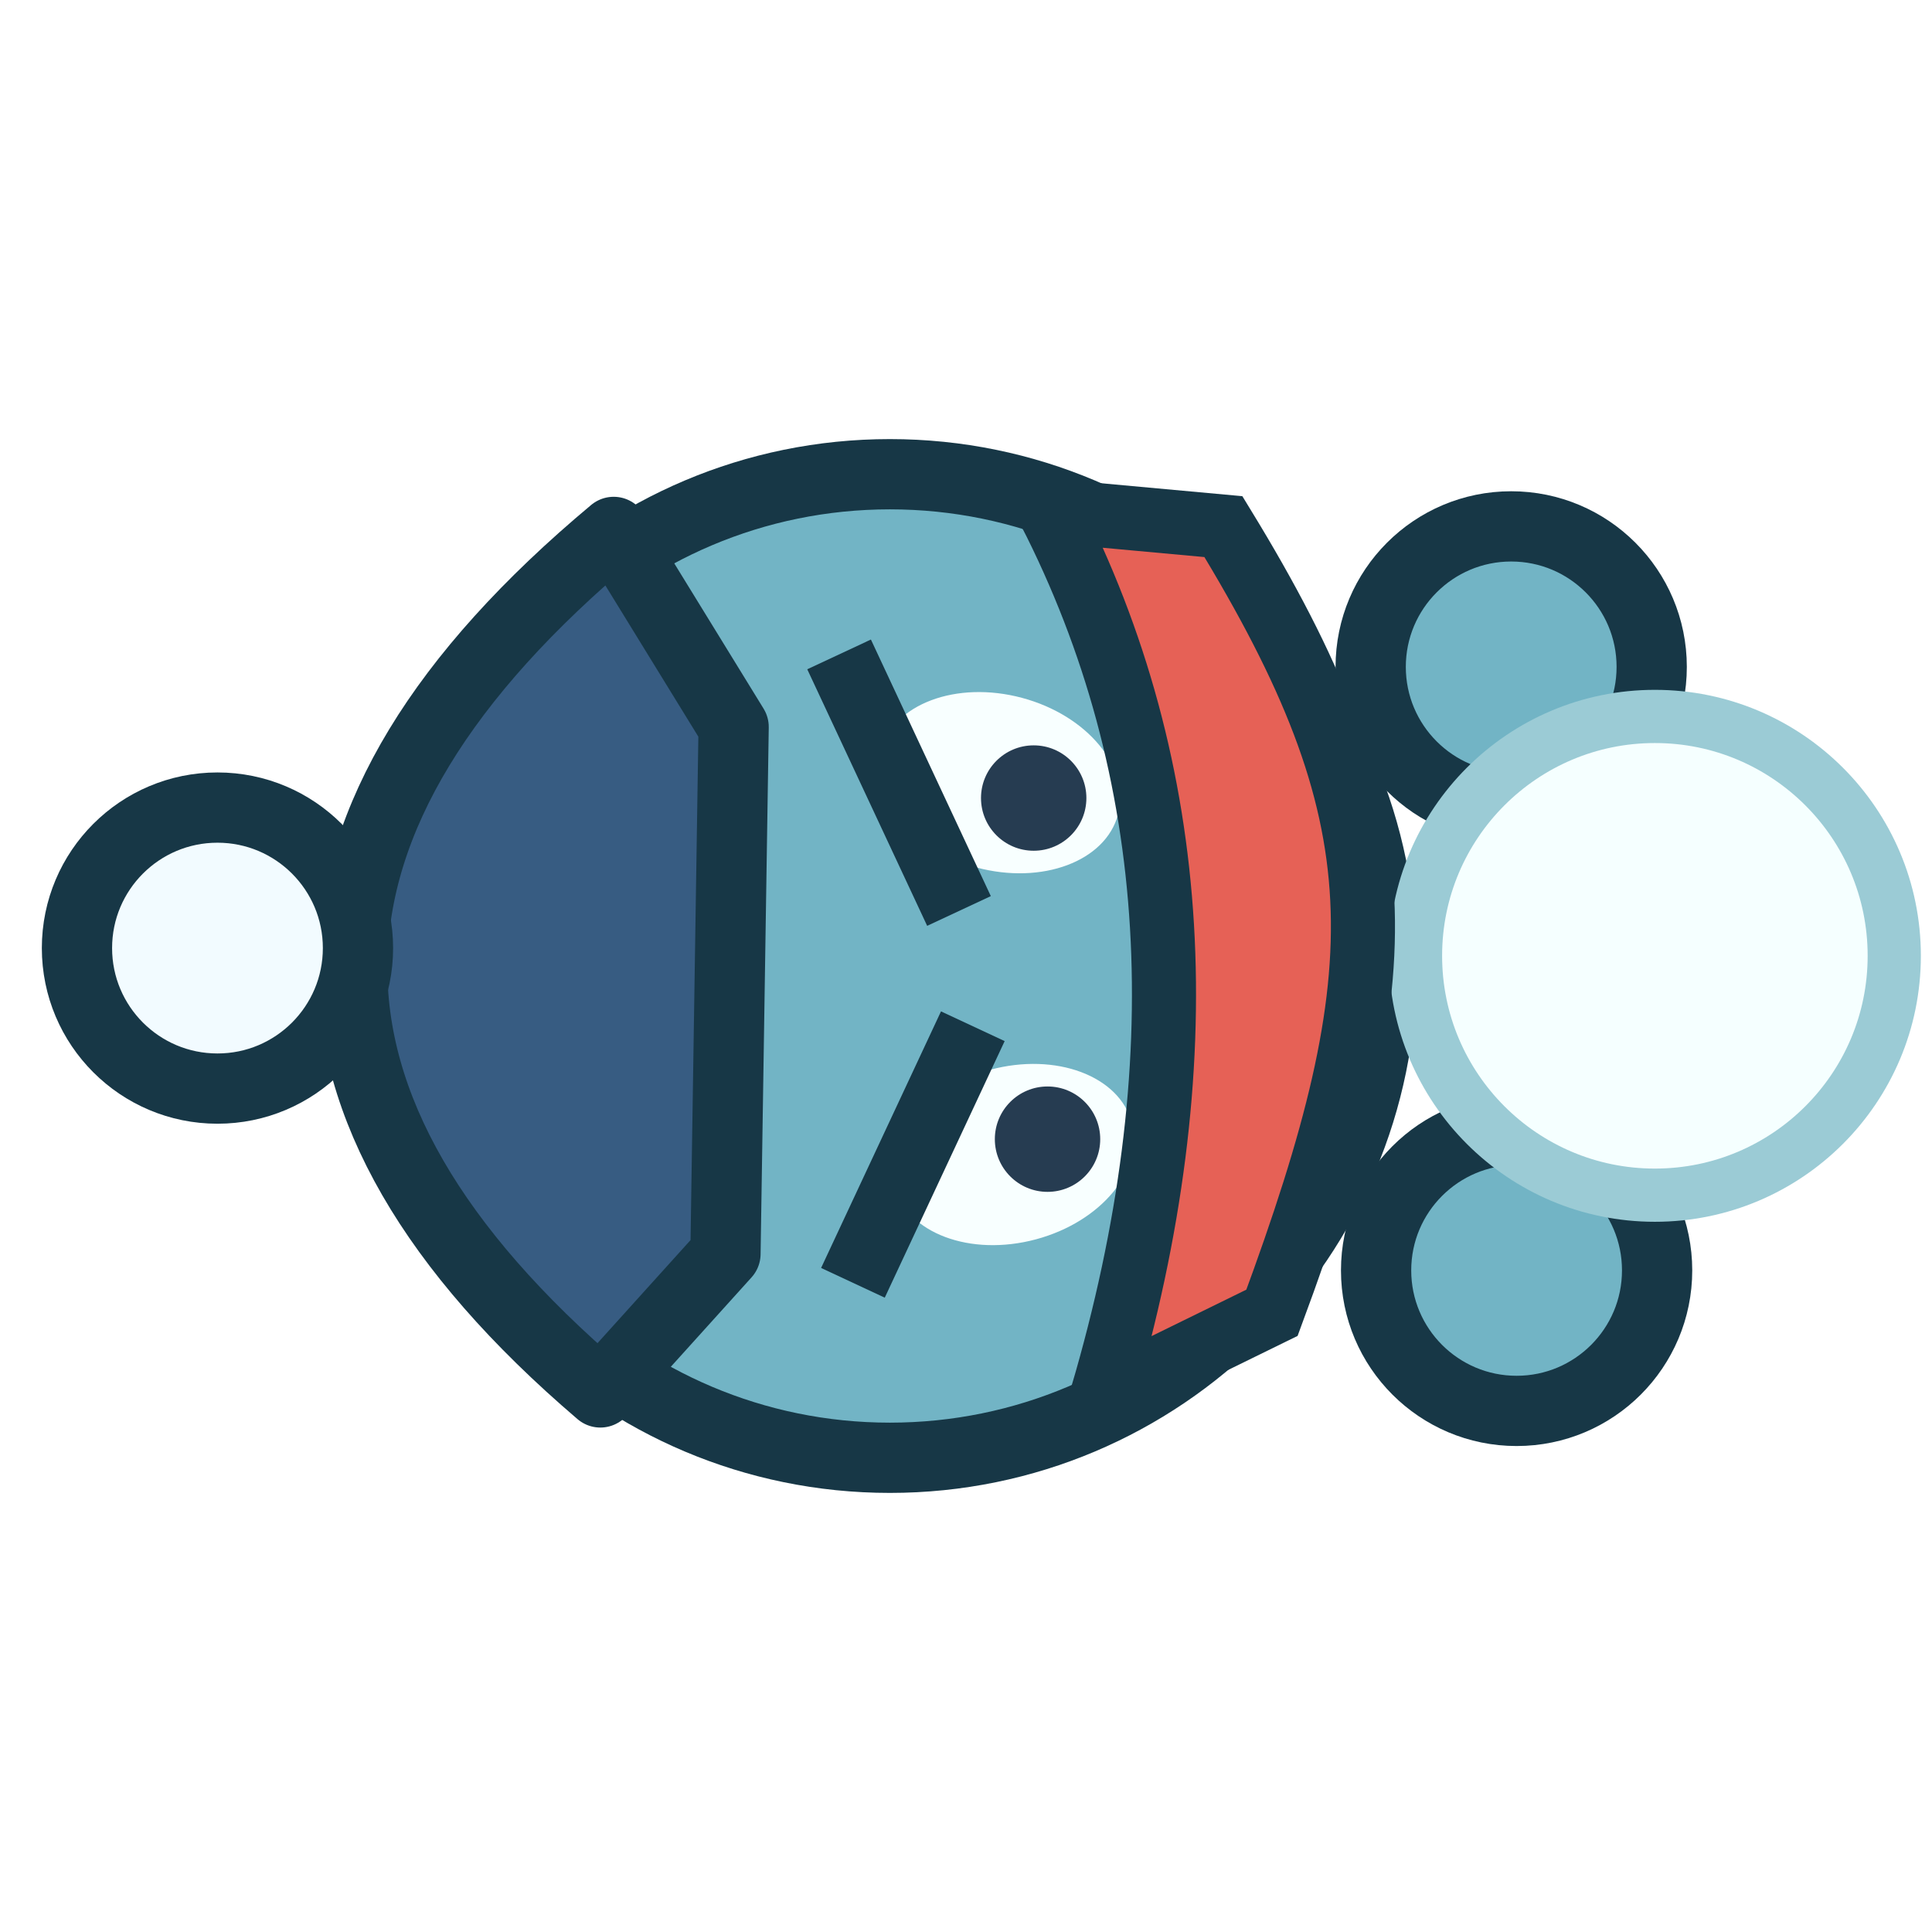
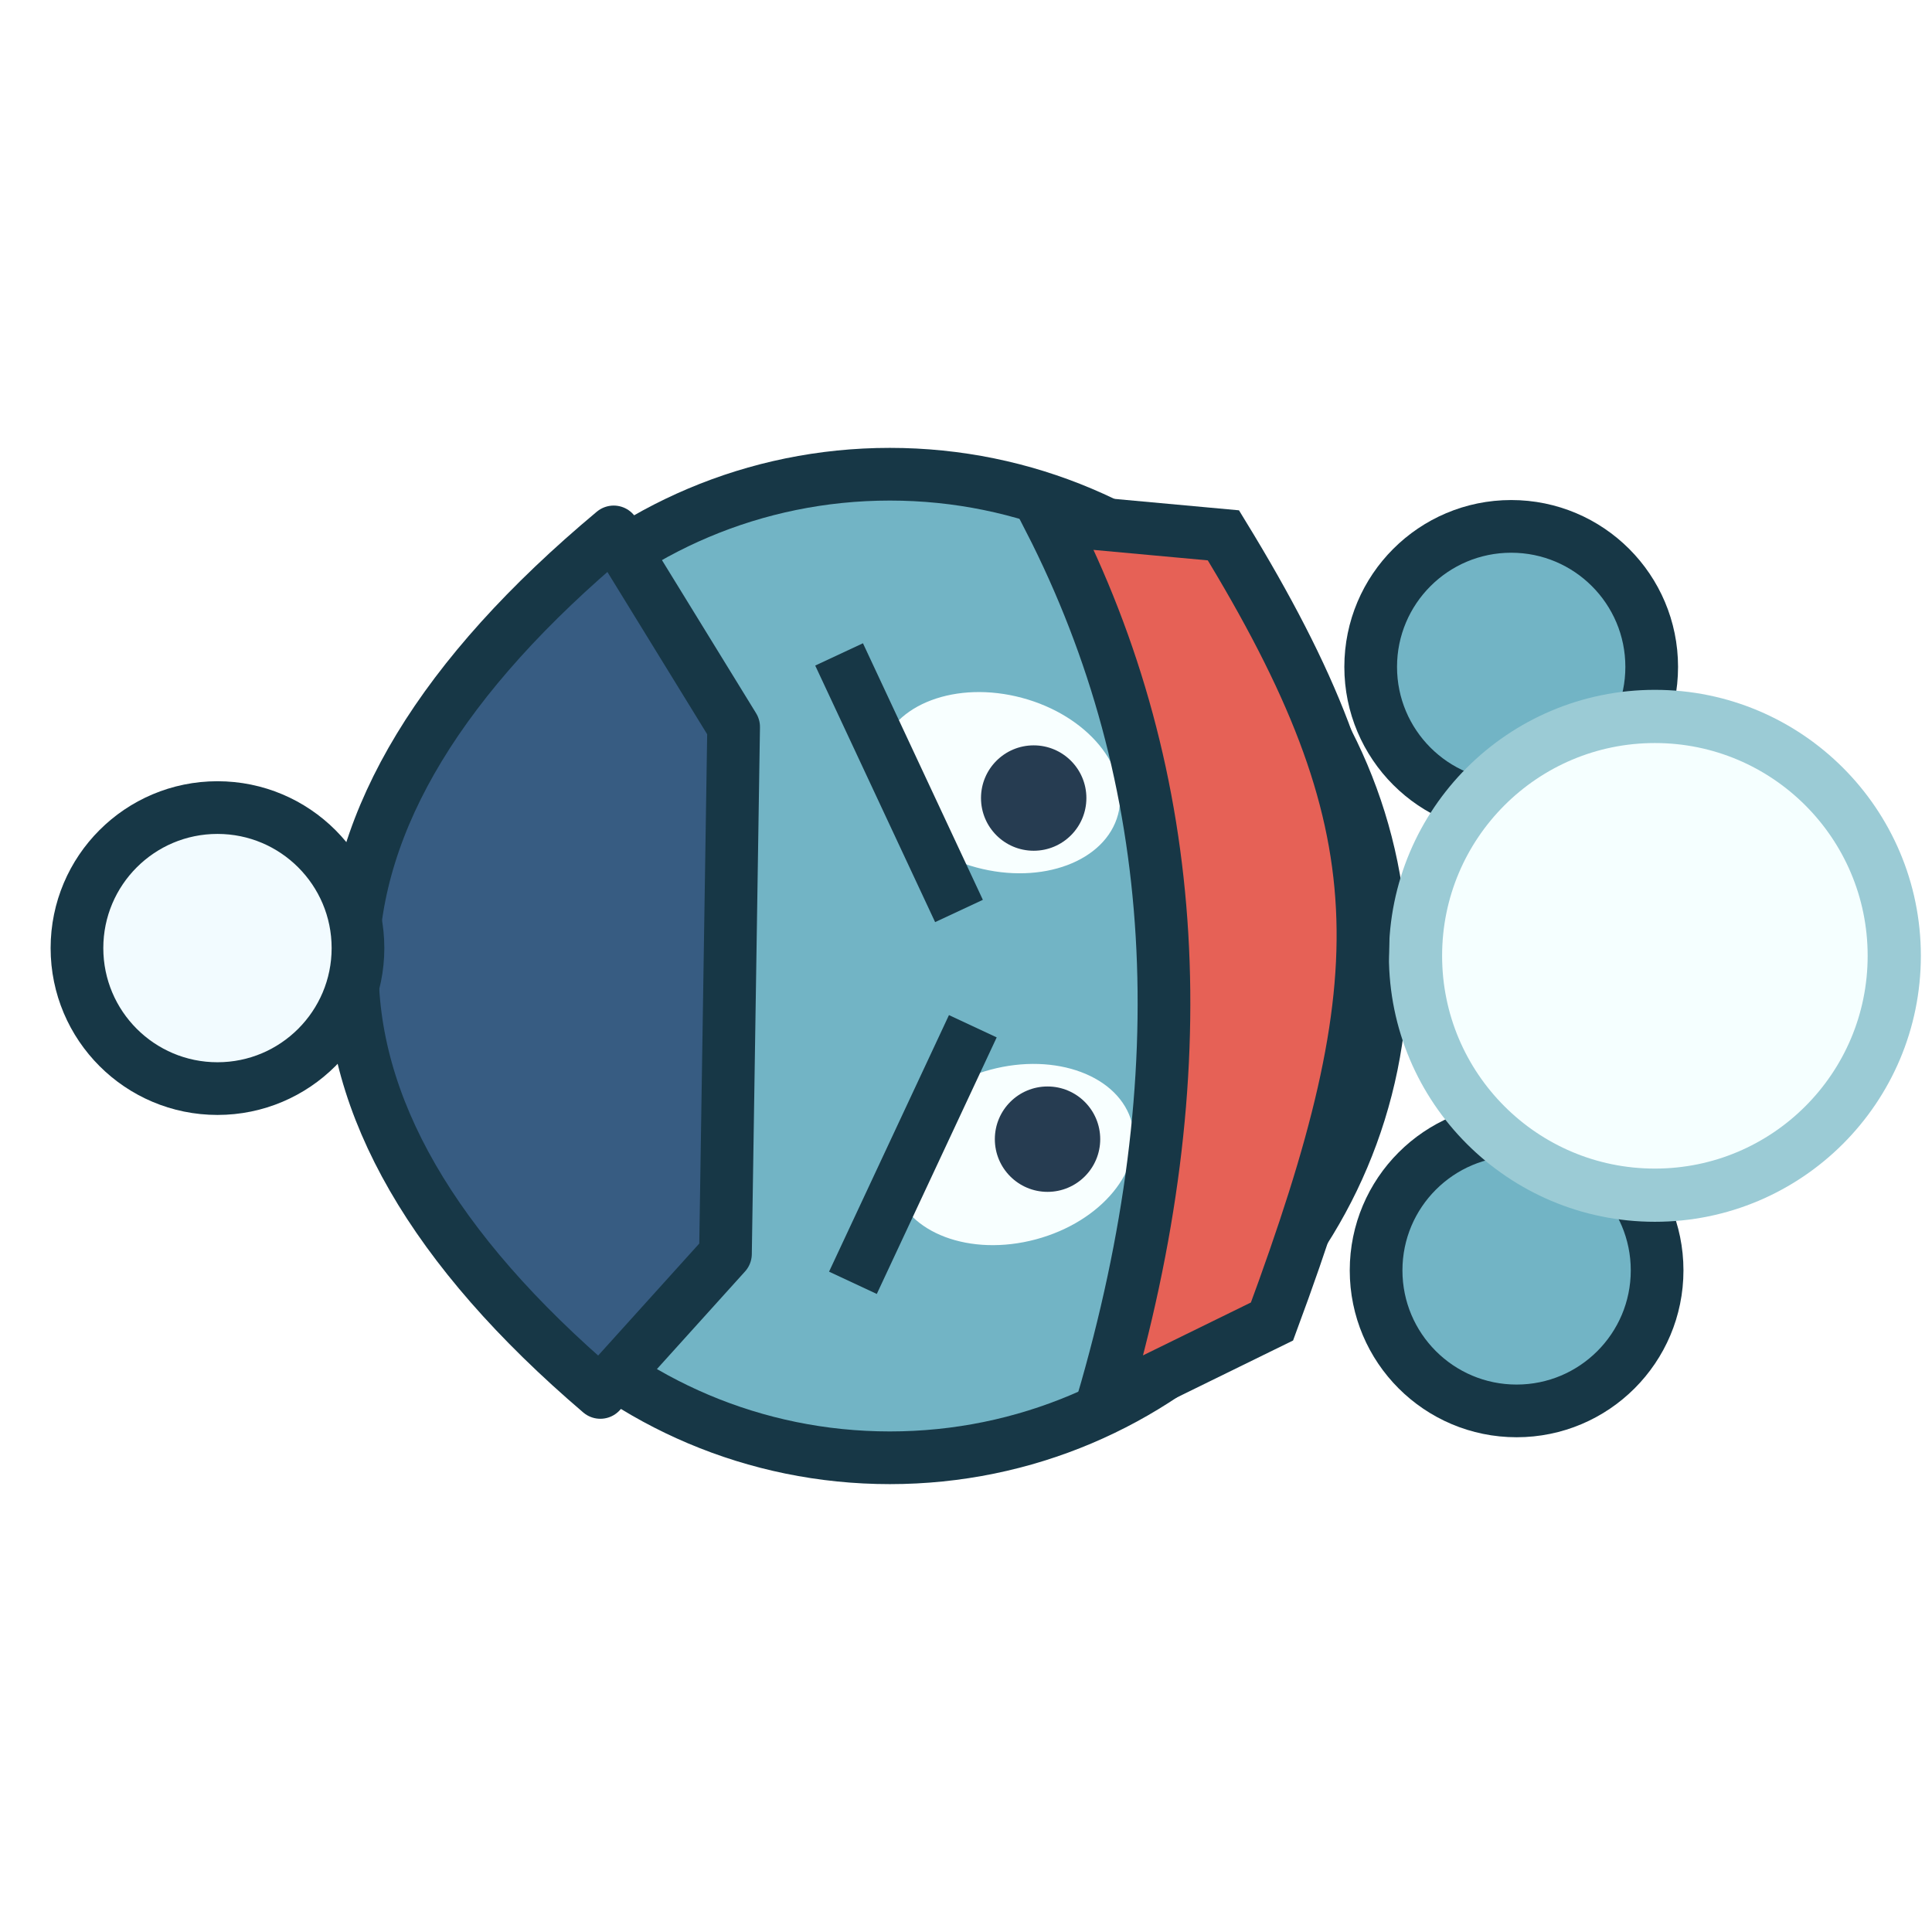
<svg xmlns="http://www.w3.org/2000/svg" viewBox="-55 -55 110 110" role="img" aria-labelledby="title desc" version="1.1" id="svg3">
  <defs id="defs3" />
  <g id="snowballer-zombie" stroke="#173746" stroke-width="4" stroke-linejoin="round">
-     <circle id="body" r="28" fill="#72b4c5" cx="-4.335" cy="0" />
-     <path id="wool-cap" d="m -20.819,24.279 q -28.624,-24.447 0.76,-48.994 l 6.829,11.107 -0.465,29.996 z" fill="#375c82" />
-     <circle id="pom" cy="-1.02" r="8" fill="#f2fbff" cx="-42.618" />
-     <circle id="throwing-hand" cx="31.041" cy="-17.03" r="8" fill="#72b4c5" />
-     <circle id="lower-hand" cx="31.349" cy="17.331" r="8" fill="#72b4c5" />
+     <circle id="body" r="28" fill="#72b4c5" cx="-4.335" cy="0" style="stroke-width:3;stroke-dasharray:none" />
+     <path id="wool-cap" d="m -20.819,24.279 q -28.624,-24.447 0.76,-48.994 l 6.829,11.107 -0.465,29.996 z" fill="#375c82" style="stroke-width:3;stroke-dasharray:none" />
+     <circle id="pom" cy="-1.02" r="8" fill="#f2fbff" cx="-42.618" style="stroke-width:3;stroke-dasharray:none" />
+     <circle id="throwing-hand" cx="31.041" cy="-17.03" r="8" fill="#72b4c5" style="stroke-width:3;stroke-dasharray:none" />
+     <circle id="lower-hand" cx="31.349" cy="17.331" r="8" fill="#72b4c5" style="stroke-width:3;stroke-dasharray:none" />
    <circle id="snowball" cx="39.222" cy="-0.58" r="13.629" fill="#f5ffff" stroke="#9bcbd5" style="stroke-width:3.029" />
  </g>
  <g id="face" fill="#f8ffff" transform="rotate(15,13.70524,-28.60385)">
    <ellipse cx="7" cy="-8" rx="7" ry="5" id="ellipse1" />
  </g>
  <g id="pupils" fill="#263c51" transform="translate(-7.14587,-1.562498)">
    <circle cx="11" cy="-8" r="3" id="circle2" />
  </g>
-   <path d="m -7.226,-17.741 6.827,14.608" style="fill:none;stroke:#173746;stroke-width:4" id="path1" />
+   <path d="m -7.226,-17.741 6.827,14.608" style="fill:none;stroke:#173746;stroke-width:3;stroke-dasharray:none" id="path1" />
  <g id="face-0" fill="#f8ffff" transform="matrix(0.9659258,-0.258819,-0.258819,-0.9659258,-6.148278,4.81863)">
    <ellipse cx="7" cy="-8" rx="7" ry="5" id="ellipse1-3" />
  </g>
  <g id="pupils-9" fill="#263c51" transform="matrix(1,0,0,-1,-6.357922,1.859298)">
    <circle cx="11" cy="-8" r="3" id="circle2-8" />
  </g>
-   <path d="M -6.438,18.038 0.389,3.43" style="fill:none;stroke:#173746;stroke-width:4" id="path1-6" />
-   <path id="scarf" d="M 7.744,24.487 C 13.295,5.62 12.296,-11.183 4.75,-25.924 l 9.906,0.908 C 24.757,-8.5 24.712,0.045 17.422,19.744 Z" fill="#e66156" style="stroke:#173746;stroke-width:3.649;stroke-dasharray:none;stroke-opacity:1" />
+   <path d="M -6.438,18.038 0.389,3.43" style="fill:none;stroke:#173746;stroke-width:3;stroke-dasharray:none" id="path1-6" />
+   <path id="scarf" d="M 7.744,24.983 C 13.295,6.116 12.296,-10.687 4.75,-25.428 l 9.906,0.908 c 10.102,16.516 10.057,25.06 2.767,44.76 z" fill="#e66156" style="stroke:#173746;stroke-width:3;stroke-dasharray:none;stroke-opacity:1" />
</svg>
